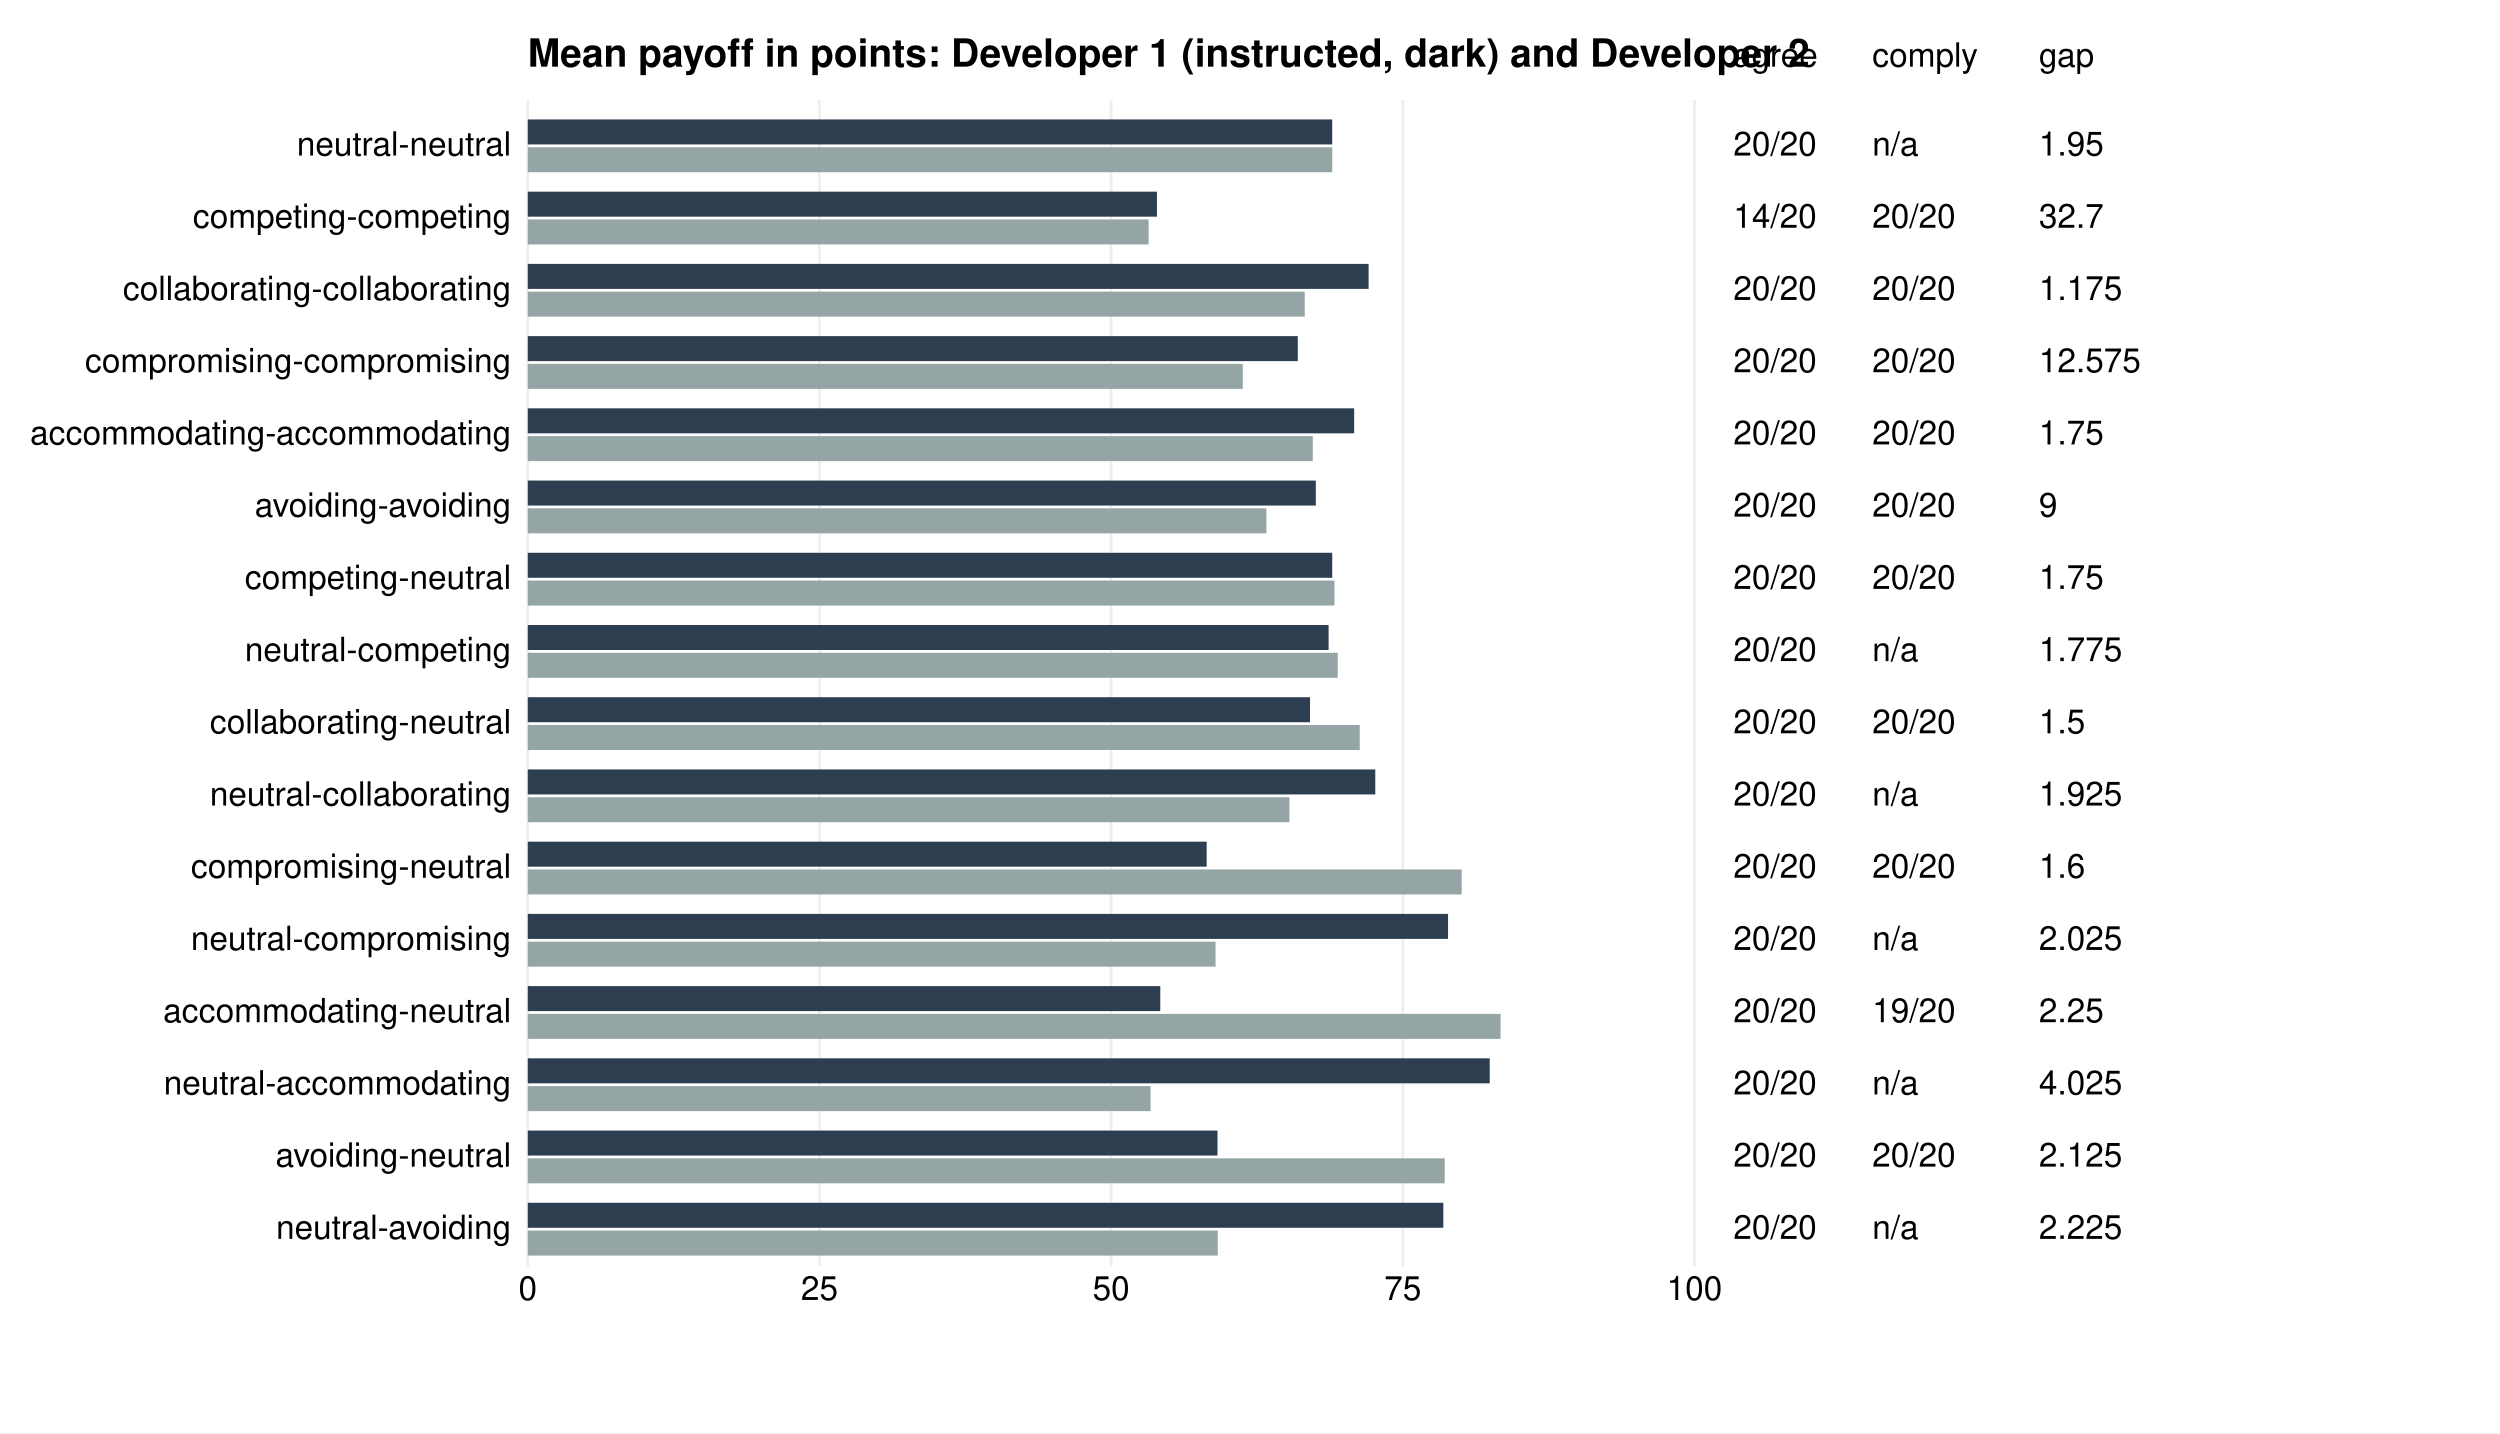
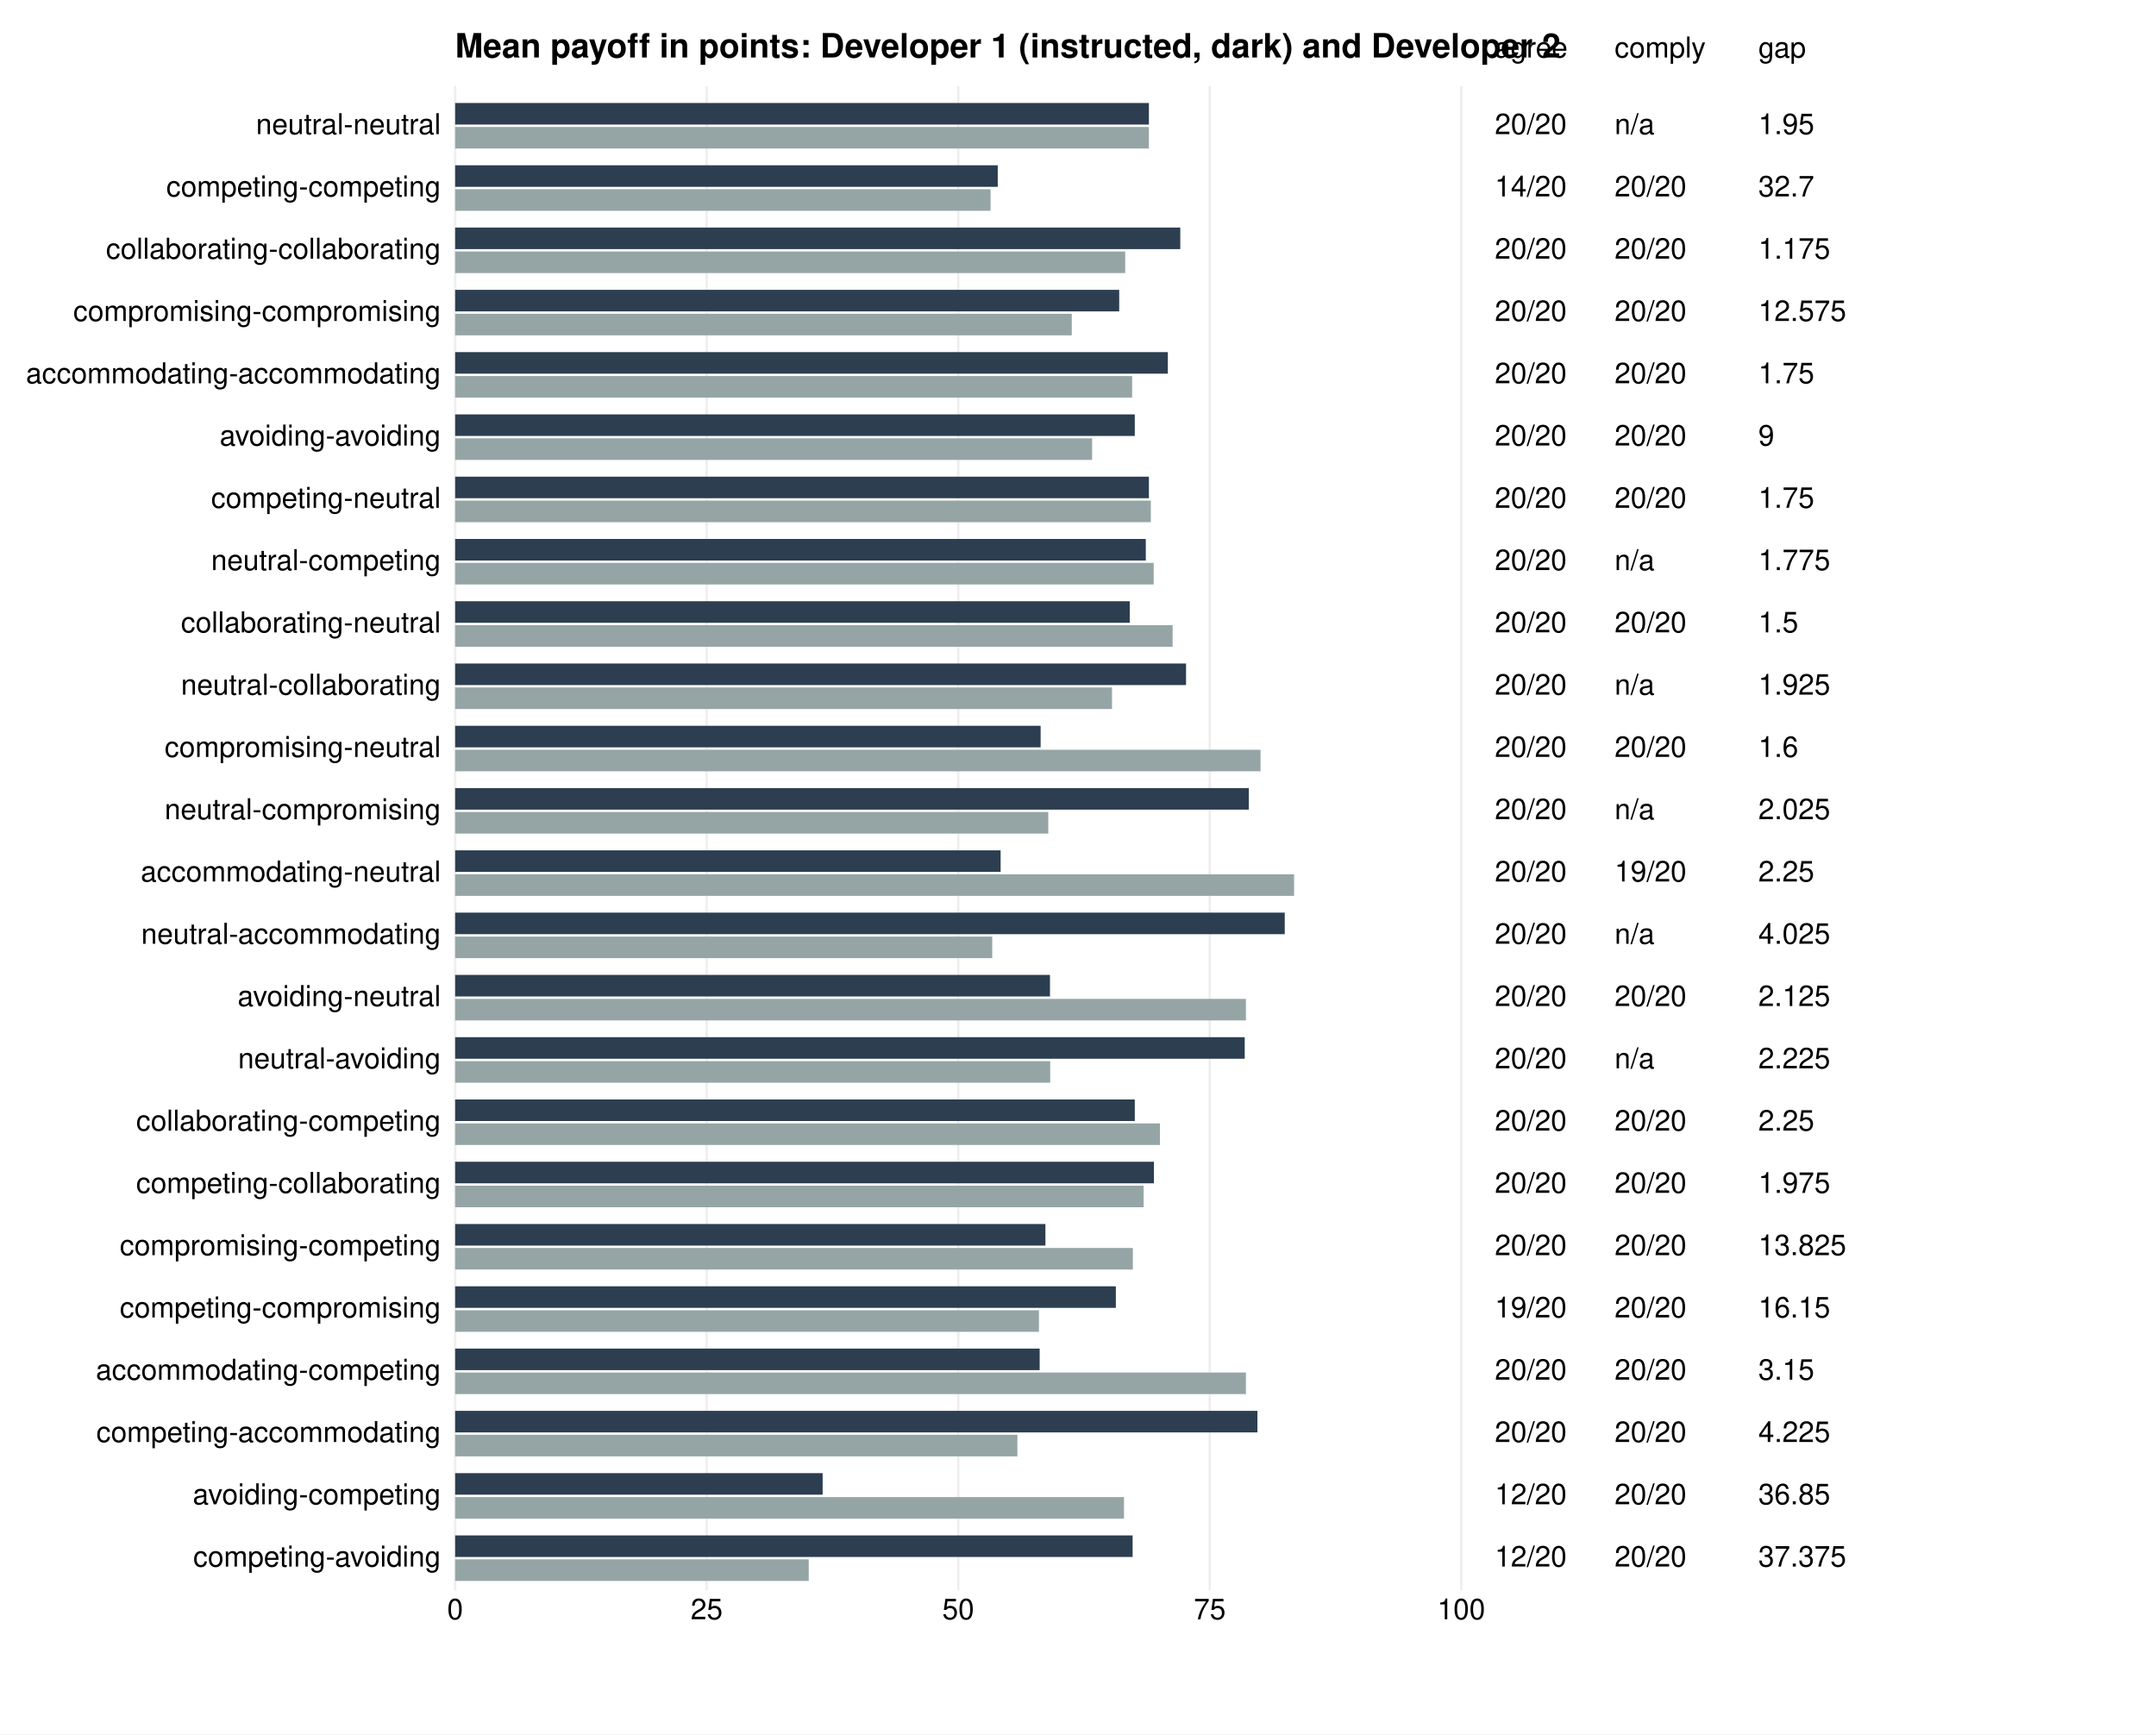
- <svg xmlns="http://www.w3.org/2000/svg" width="900" height="516" font-family="Helvetica, Arial, sans-serif" font-size="12">
-   <rect width="900" height="516" fill="white" />
+ <svg xmlns="http://www.w3.org/2000/svg" width="900" height="724" font-family="Helvetica, Arial, sans-serif" font-size="12">
+   <rect width="900" height="724" fill="white" />
  <text x="190" y="24" font-size="14" font-weight="bold">Mean payoff in points: Developer 1 (instructed, dark) and Developer 2</text>
  <text x="624" y="24">agree</text>
  <text x="674" y="24">comply</text>
  <text x="734" y="24">gap</text>
-   <line x1="190.0" y1="36" x2="190.0" y2="456" stroke="#eee" />
-   <text x="190.0" y="468" text-anchor="middle">0</text>
-   <line x1="295.0" y1="36" x2="295.0" y2="456" stroke="#eee" />
-   <text x="295.0" y="468" text-anchor="middle">25</text>
-   <line x1="400.0" y1="36" x2="400.0" y2="456" stroke="#eee" />
-   <text x="400.0" y="468" text-anchor="middle">50</text>
-   <line x1="505.0" y1="36" x2="505.0" y2="456" stroke="#eee" />
-   <text x="505.0" y="468" text-anchor="middle">75</text>
-   <line x1="610.0" y1="36" x2="610.0" y2="456" stroke="#eee" />
-   <text x="610.0" y="468" text-anchor="middle">100</text>
+   <line x1="190.0" y1="36" x2="190.0" y2="664" stroke="#eee" />
+   <text x="190.0" y="676" text-anchor="middle">0</text>
+   <line x1="295.0" y1="36" x2="295.0" y2="664" stroke="#eee" />
+   <text x="295.0" y="676" text-anchor="middle">25</text>
+   <line x1="400.0" y1="36" x2="400.0" y2="664" stroke="#eee" />
+   <text x="400.0" y="676" text-anchor="middle">50</text>
+   <line x1="505.0" y1="36" x2="505.0" y2="664" stroke="#eee" />
+   <text x="505.0" y="676" text-anchor="middle">75</text>
+   <line x1="610.0" y1="36" x2="610.0" y2="664" stroke="#eee" />
+   <text x="610.0" y="676" text-anchor="middle">100</text>
  <text x="184" y="56" text-anchor="end">neutral-neutral</text>
  <rect x="190" y="43" width="289.6" height="9" fill="#2c3e50" />
  <rect x="190" y="53" width="289.6" height="9" fill="#95a5a6" />
  <text x="624" y="56">20/20</text>
  <text x="674" y="56">n/a</text>
  <text x="734" y="56">1.95</text>
  <text x="184" y="82" text-anchor="end">competing-competing</text>
  <rect x="190" y="69" width="226.5" height="9" fill="#2c3e50" />
  <rect x="190" y="79" width="223.5" height="9" fill="#95a5a6" />
  <text x="624" y="82">14/20</text>
  <text x="674" y="82">20/20</text>
  <text x="734" y="82">32.7</text>
  <text x="184" y="108" text-anchor="end">collaborating-collaborating</text>
  <rect x="190" y="95" width="302.7" height="9" fill="#2c3e50" />
  <rect x="190" y="105" width="279.7" height="9" fill="#95a5a6" />
  <text x="624" y="108">20/20</text>
  <text x="674" y="108">20/20</text>
  <text x="734" y="108">1.175</text>
  <text x="184" y="134" text-anchor="end">compromising-compromising</text>
  <rect x="190" y="121" width="277.2" height="9" fill="#2c3e50" />
  <rect x="190" y="131" width="257.4" height="9" fill="#95a5a6" />
  <text x="624" y="134">20/20</text>
  <text x="674" y="134">20/20</text>
  <text x="734" y="134">12.575</text>
  <text x="184" y="160" text-anchor="end">accommodating-accommodating</text>
  <rect x="190" y="147" width="297.5" height="9" fill="#2c3e50" />
  <rect x="190" y="157" width="282.6" height="9" fill="#95a5a6" />
  <text x="624" y="160">20/20</text>
  <text x="674" y="160">20/20</text>
  <text x="734" y="160">1.75</text>
  <text x="184" y="186" text-anchor="end">avoiding-avoiding</text>
  <rect x="190" y="173" width="283.7" height="9" fill="#2c3e50" />
  <rect x="190" y="183" width="265.9" height="9" fill="#95a5a6" />
  <text x="624" y="186">20/20</text>
  <text x="674" y="186">20/20</text>
  <text x="734" y="186">9</text>
  <text x="184" y="212" text-anchor="end">competing-neutral</text>
  <rect x="190" y="199" width="289.6" height="9" fill="#2c3e50" />
  <rect x="190" y="209" width="290.4" height="9" fill="#95a5a6" />
  <text x="624" y="212">20/20</text>
  <text x="674" y="212">20/20</text>
  <text x="734" y="212">1.75</text>
  <text x="184" y="238" text-anchor="end">neutral-competing</text>
  <rect x="190" y="225" width="288.3" height="9" fill="#2c3e50" />
  <rect x="190" y="235" width="291.6" height="9" fill="#95a5a6" />
  <text x="624" y="238">20/20</text>
  <text x="674" y="238">n/a</text>
  <text x="734" y="238">1.775</text>
  <text x="184" y="264" text-anchor="end">collaborating-neutral</text>
  <rect x="190" y="251" width="281.6" height="9" fill="#2c3e50" />
  <rect x="190" y="261" width="299.5" height="9" fill="#95a5a6" />
  <text x="624" y="264">20/20</text>
  <text x="674" y="264">20/20</text>
  <text x="734" y="264">1.5</text>
  <text x="184" y="290" text-anchor="end">neutral-collaborating</text>
  <rect x="190" y="277" width="305.1" height="9" fill="#2c3e50" />
  <rect x="190" y="287" width="274.2" height="9" fill="#95a5a6" />
  <text x="624" y="290">20/20</text>
  <text x="674" y="290">n/a</text>
  <text x="734" y="290">1.925</text>
  <text x="184" y="316" text-anchor="end">compromising-neutral</text>
  <rect x="190" y="303" width="244.4" height="9" fill="#2c3e50" />
  <rect x="190" y="313" width="336.2" height="9" fill="#95a5a6" />
  <text x="624" y="316">20/20</text>
  <text x="674" y="316">20/20</text>
  <text x="734" y="316">1.6</text>
  <text x="184" y="342" text-anchor="end">neutral-compromising</text>
  <rect x="190" y="329" width="331.3" height="9" fill="#2c3e50" />
  <rect x="190" y="339" width="247.6" height="9" fill="#95a5a6" />
  <text x="624" y="342">20/20</text>
  <text x="674" y="342">n/a</text>
  <text x="734" y="342">2.025</text>
  <text x="184" y="368" text-anchor="end">accommodating-neutral</text>
  <rect x="190" y="355" width="227.7" height="9" fill="#2c3e50" />
  <rect x="190" y="365" width="350.2" height="9" fill="#95a5a6" />
  <text x="624" y="368">20/20</text>
  <text x="674" y="368">19/20</text>
  <text x="734" y="368">2.25</text>
  <text x="184" y="394" text-anchor="end">neutral-accommodating</text>
  <rect x="190" y="381" width="346.3" height="9" fill="#2c3e50" />
  <rect x="190" y="391" width="224.2" height="9" fill="#95a5a6" />
  <text x="624" y="394">20/20</text>
  <text x="674" y="394">n/a</text>
  <text x="734" y="394">4.025</text>
  <text x="184" y="420" text-anchor="end">avoiding-neutral</text>
  <rect x="190" y="407" width="248.3" height="9" fill="#2c3e50" />
  <rect x="190" y="417" width="330.1" height="9" fill="#95a5a6" />
  <text x="624" y="420">20/20</text>
  <text x="674" y="420">20/20</text>
  <text x="734" y="420">2.125</text>
  <text x="184" y="446" text-anchor="end">neutral-avoiding</text>
  <rect x="190" y="433" width="329.6" height="9" fill="#2c3e50" />
  <rect x="190" y="443" width="248.4" height="9" fill="#95a5a6" />
  <text x="624" y="446">20/20</text>
  <text x="674" y="446">n/a</text>
  <text x="734" y="446">2.225</text>
+   <text x="184" y="472" text-anchor="end">collaborating-competing</text>
+   <rect x="190" y="459" width="283.7" height="9" fill="#2c3e50" />
+   <rect x="190" y="469" width="294.2" height="9" fill="#95a5a6" />
+   <text x="624" y="472">20/20</text>
+   <text x="674" y="472">20/20</text>
+   <text x="734" y="472">2.25</text>
+   <text x="184" y="498" text-anchor="end">competing-collaborating</text>
+   <rect x="190" y="485" width="291.7" height="9" fill="#2c3e50" />
+   <rect x="190" y="495" width="287.4" height="9" fill="#95a5a6" />
+   <text x="624" y="498">20/20</text>
+   <text x="674" y="498">20/20</text>
+   <text x="734" y="498">1.975</text>
+   <text x="184" y="524" text-anchor="end">compromising-competing</text>
+   <rect x="190" y="511" width="246.4" height="9" fill="#2c3e50" />
+   <rect x="190" y="521" width="282.9" height="9" fill="#95a5a6" />
+   <text x="624" y="524">20/20</text>
+   <text x="674" y="524">20/20</text>
+   <text x="734" y="524">13.825</text>
+   <text x="184" y="550" text-anchor="end">competing-compromising</text>
+   <rect x="190" y="537" width="275.8" height="9" fill="#2c3e50" />
+   <rect x="190" y="547" width="243.7" height="9" fill="#95a5a6" />
+   <text x="624" y="550">19/20</text>
+   <text x="674" y="550">20/20</text>
+   <text x="734" y="550">16.15</text>
+   <text x="184" y="576" text-anchor="end">accommodating-competing</text>
+   <rect x="190" y="563" width="244.0" height="9" fill="#2c3e50" />
+   <rect x="190" y="573" width="330.1" height="9" fill="#95a5a6" />
+   <text x="624" y="576">20/20</text>
+   <text x="674" y="576">20/20</text>
+   <text x="734" y="576">3.15</text>
+   <text x="184" y="602" text-anchor="end">competing-accommodating</text>
+   <rect x="190" y="589" width="334.9" height="9" fill="#2c3e50" />
+   <rect x="190" y="599" width="234.7" height="9" fill="#95a5a6" />
+   <text x="624" y="602">20/20</text>
+   <text x="674" y="602">20/20</text>
+   <text x="734" y="602">4.225</text>
+   <text x="184" y="628" text-anchor="end">avoiding-competing</text>
+   <rect x="190" y="615" width="153.4" height="9" fill="#2c3e50" />
+   <rect x="190" y="625" width="279.2" height="9" fill="#95a5a6" />
+   <text x="624" y="628">12/20</text>
+   <text x="674" y="628">20/20</text>
+   <text x="734" y="628">36.85</text>
+   <text x="184" y="654" text-anchor="end">competing-avoiding</text>
+   <rect x="190" y="641" width="282.8" height="9" fill="#2c3e50" />
+   <rect x="190" y="651" width="147.6" height="9" fill="#95a5a6" />
+   <text x="624" y="654">12/20</text>
+   <text x="674" y="654">20/20</text>
+   <text x="734" y="654">37.375</text>
</svg>
